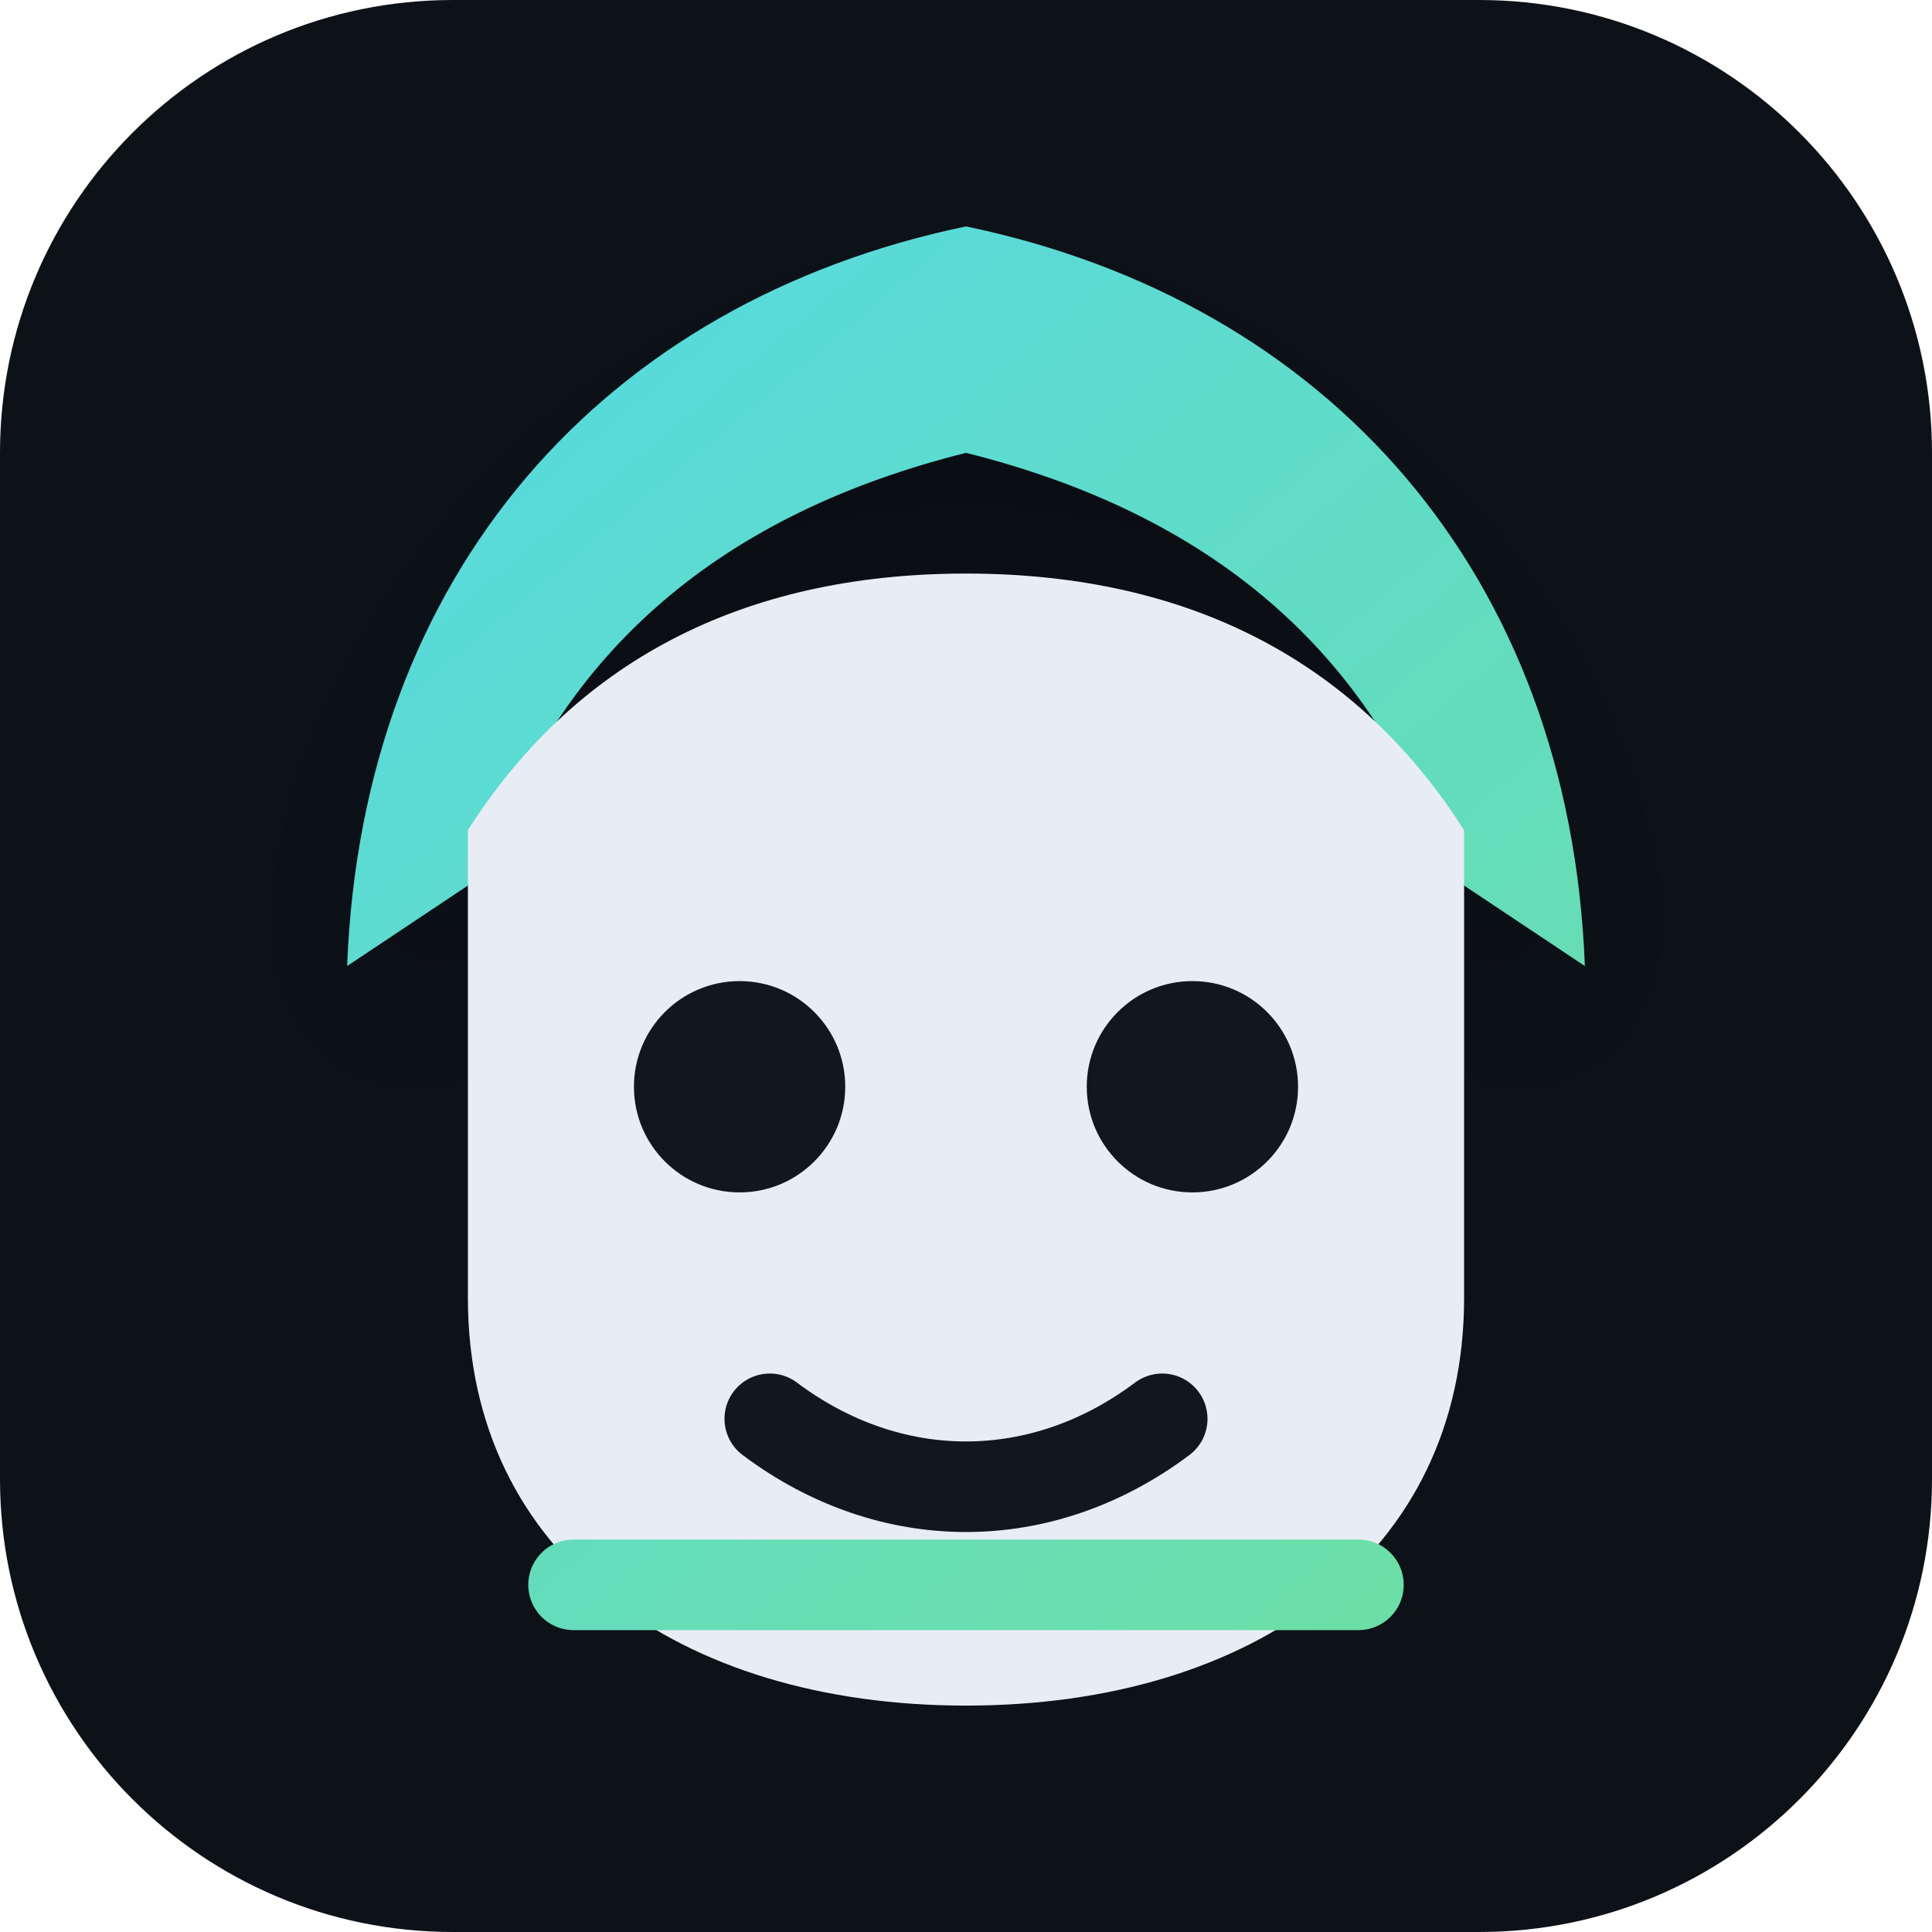
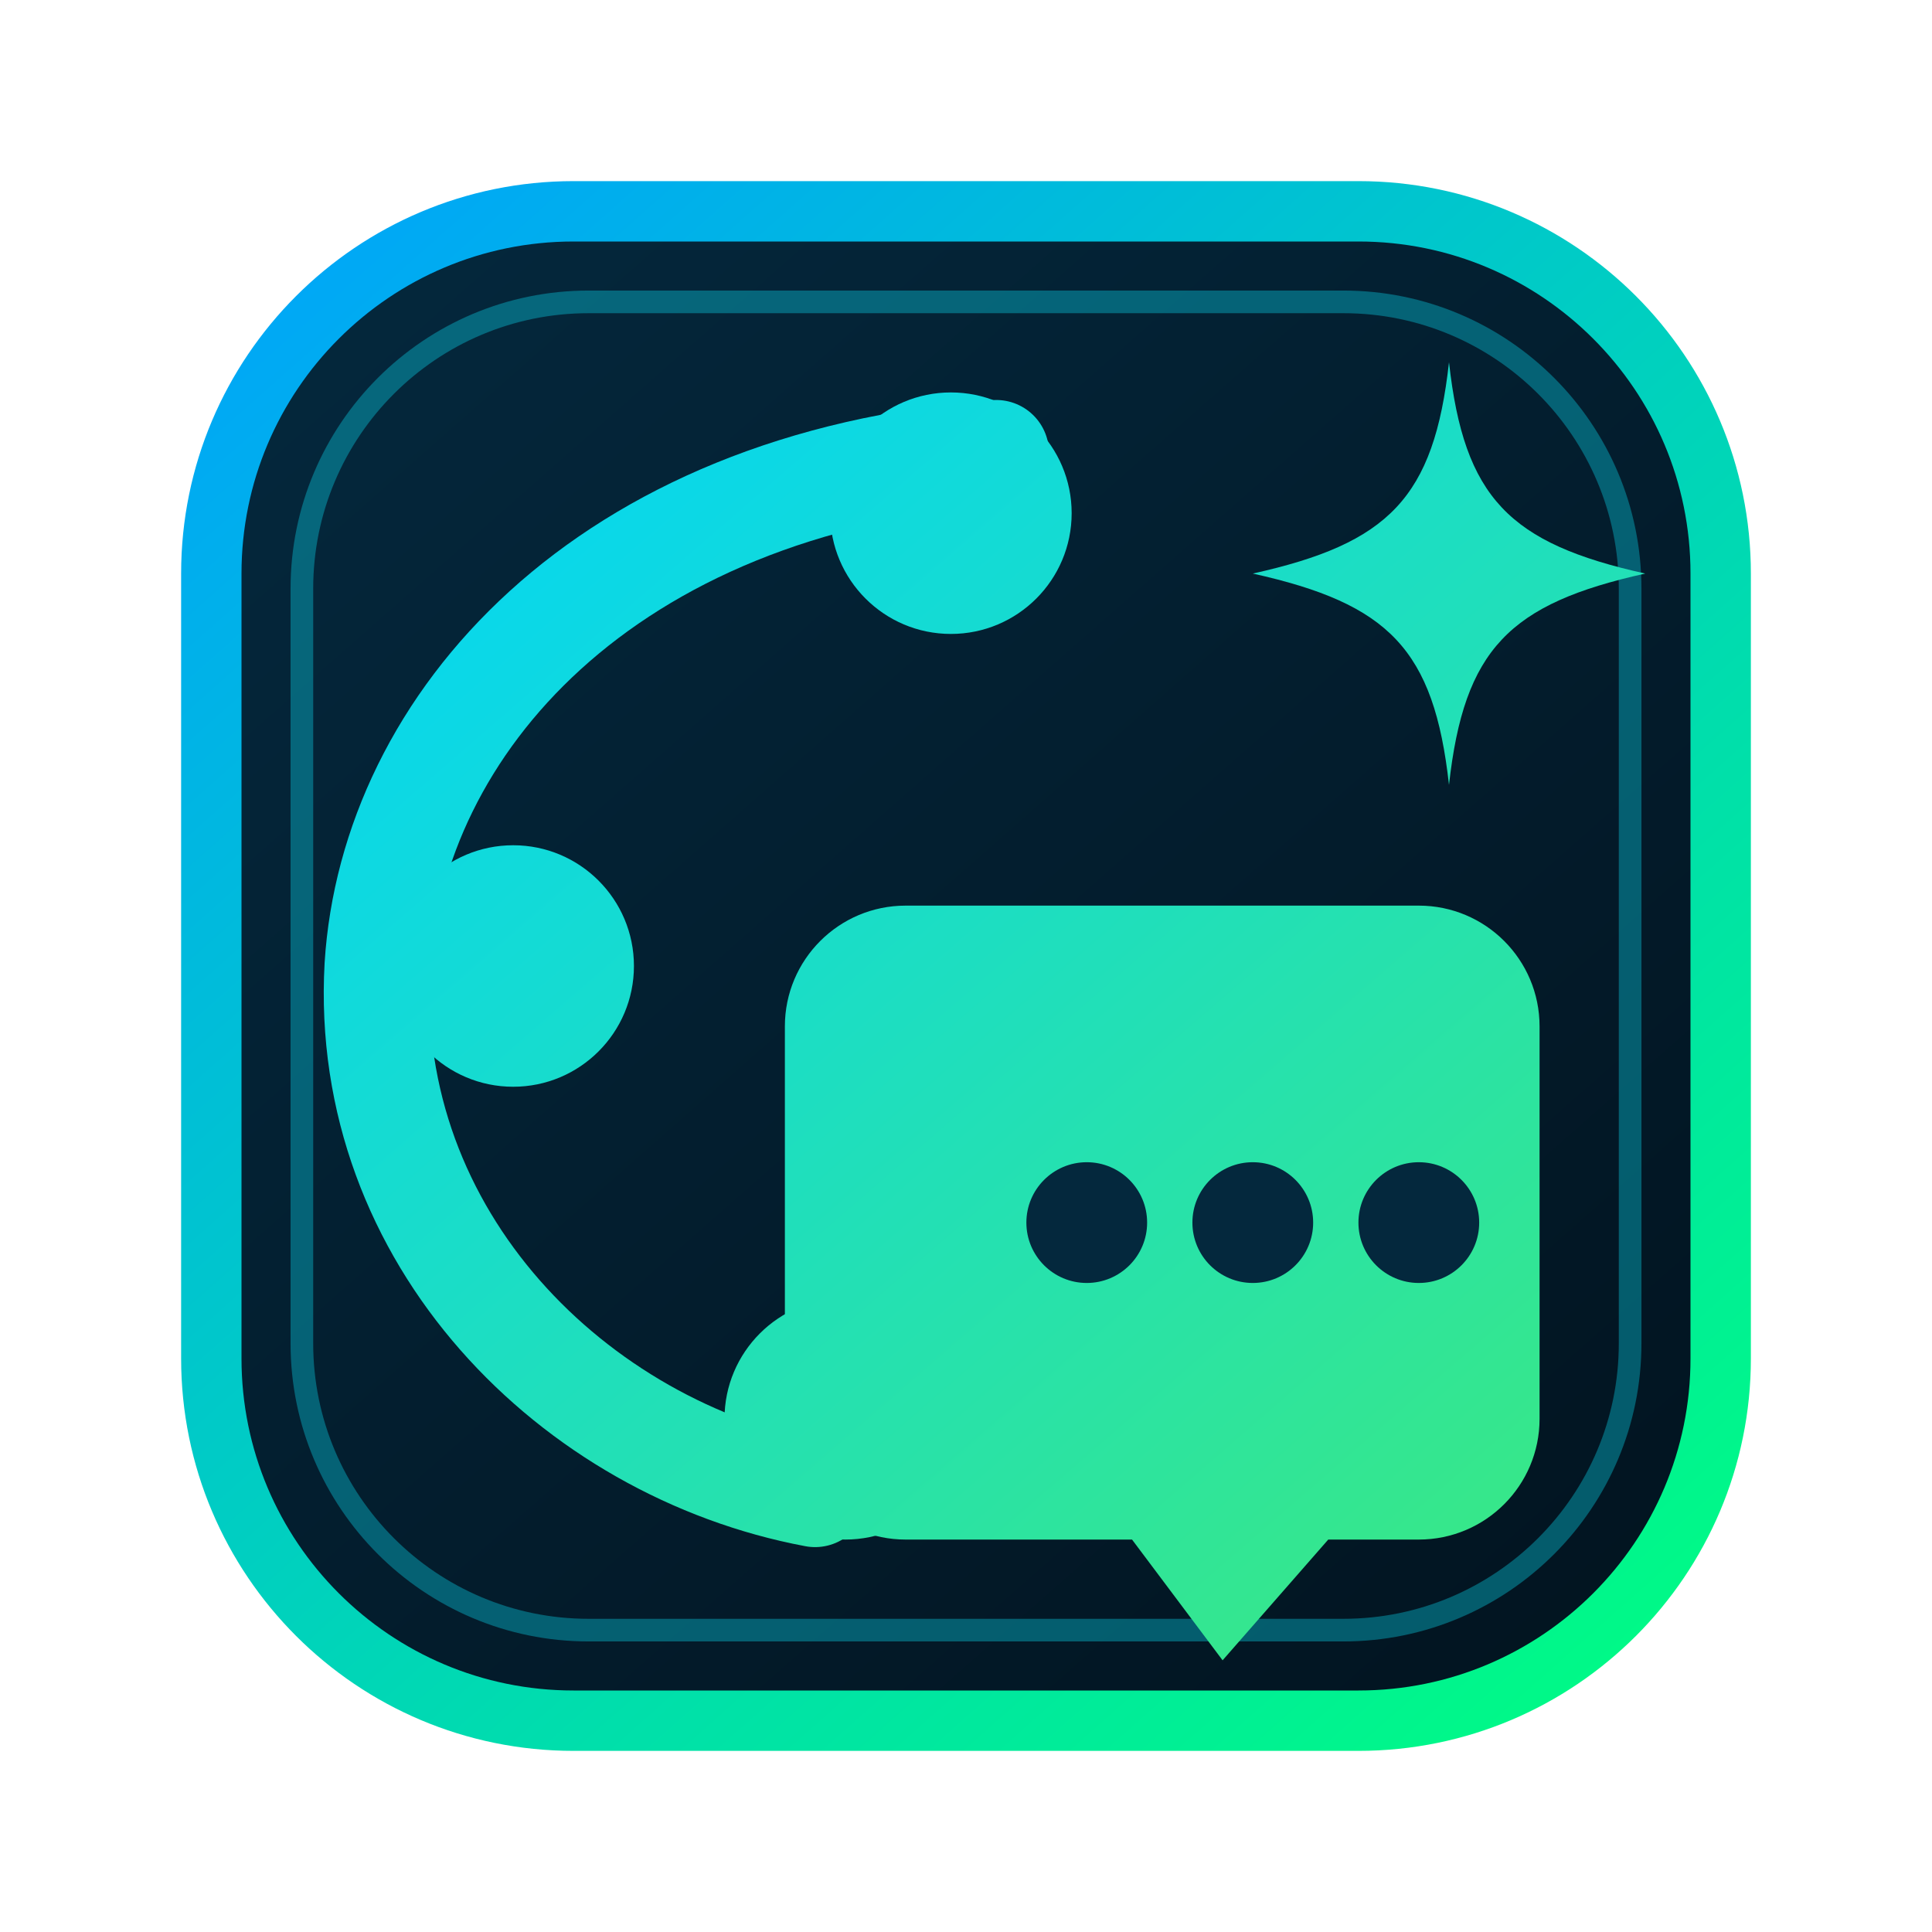
<svg xmlns="http://www.w3.org/2000/svg" viewBox="0 0 128 128">
  <defs>
-     <linearGradient id="bg" x1="18" y1="10" x2="111" y2="121" gradientUnits="userSpaceOnUse">
-       <stop stop-color="#54d9e8" />
-       <stop offset="1" stop-color="#70df9b" />
+     <linearGradient id="tile" x1="20" y1="16" x2="108" y2="116" gradientUnits="userSpaceOnUse">
+       <stop stop-color="#04283d" />
+       <stop offset="1" stop-color="#02131f" />
    </linearGradient>
-     <filter id="shadow" x="-20%" y="-20%" width="140%" height="150%">
-       <feDropShadow dx="0" dy="7" stdDeviation="7" flood-opacity=".28" />
-     </filter>
+     <linearGradient id="stroke" x1="18" y1="12" x2="112" y2="118" gradientUnits="userSpaceOnUse">
+       <stop stop-color="#00a4fb" />
+       <stop offset="1" stop-color="#00ff7f" />
+     </linearGradient>
+     <linearGradient id="mark" x1="26" y1="20" x2="104" y2="110" gradientUnits="userSpaceOnUse">
+       <stop stop-color="#00d4fe" />
+       <stop offset="1" stop-color="#3ce97f" />
+     </linearGradient>
  </defs>
-   <rect width="128" height="128" rx="30" fill="#0d1219" />
-   <path d="M23 64C24 38 40 20 64 15c24 5 40 23 41 49l-9-6c-5-15-16-24-32-28-16 4-27 13-32 28z" fill="url(#bg)" filter="url(#shadow)" />
-   <path d="M31 55c7-11 18-17 33-17s26 6 33 17v31c0 17-14 27-33 27S31 103 31 86z" fill="#e8edf5" />
-   <circle cx="49" cy="72" r="7" fill="#101720" />
-   <circle cx="79" cy="72" r="7" fill="#101720" />
-   <path d="M51 94c8 6 18 6 26 0" fill="none" stroke="#101720" stroke-width="6" stroke-linecap="round" />
-   <path d="M38 105h52" stroke="url(#bg)" stroke-width="6" stroke-linecap="round" />
+   <rect x="14" y="14" width="100" height="100" rx="24" fill="url(#tile)" stroke="url(#stroke)" stroke-width="4" />
+   <rect x="20" y="20" width="88" height="88" rx="19" fill="none" stroke="#0ae0f5" stroke-opacity=".35" stroke-width="1.5" />
+   <path d="M66 30 C40 32 26 48 25 64 C24 82 38 96 54 99" fill="none" stroke="url(#mark)" stroke-width="7" stroke-linecap="round" />
+   <circle cx="63" cy="34" r="8" fill="url(#mark)" />
+   <circle cx="34" cy="64" r="8" fill="url(#mark)" />
+   <circle cx="56" cy="94" r="8" fill="url(#mark)" />
+   <path d="M60 60 h34 a8 8 0 0 1 8 8 v26 a8 8 0 0 1 -8 8 h-6 l-7 8 -6-8 h-15 a8 8 0 0 1 -8-8 v-26 a8 8 0 0 1 8-8 z" fill="url(#mark)" />
+   <circle cx="72" cy="81" r="4" fill="#04283d" />
+   <circle cx="83" cy="81" r="4" fill="#04283d" />
+   <circle cx="94" cy="81" r="4" fill="#04283d" />
+   <path d="M96 24 C97 33 100 36 109 38 C100 40 97 43 96 52 C95 43 92 40 83 38 C92 36 95 33 96 24 z" fill="url(#mark)" />
</svg>
